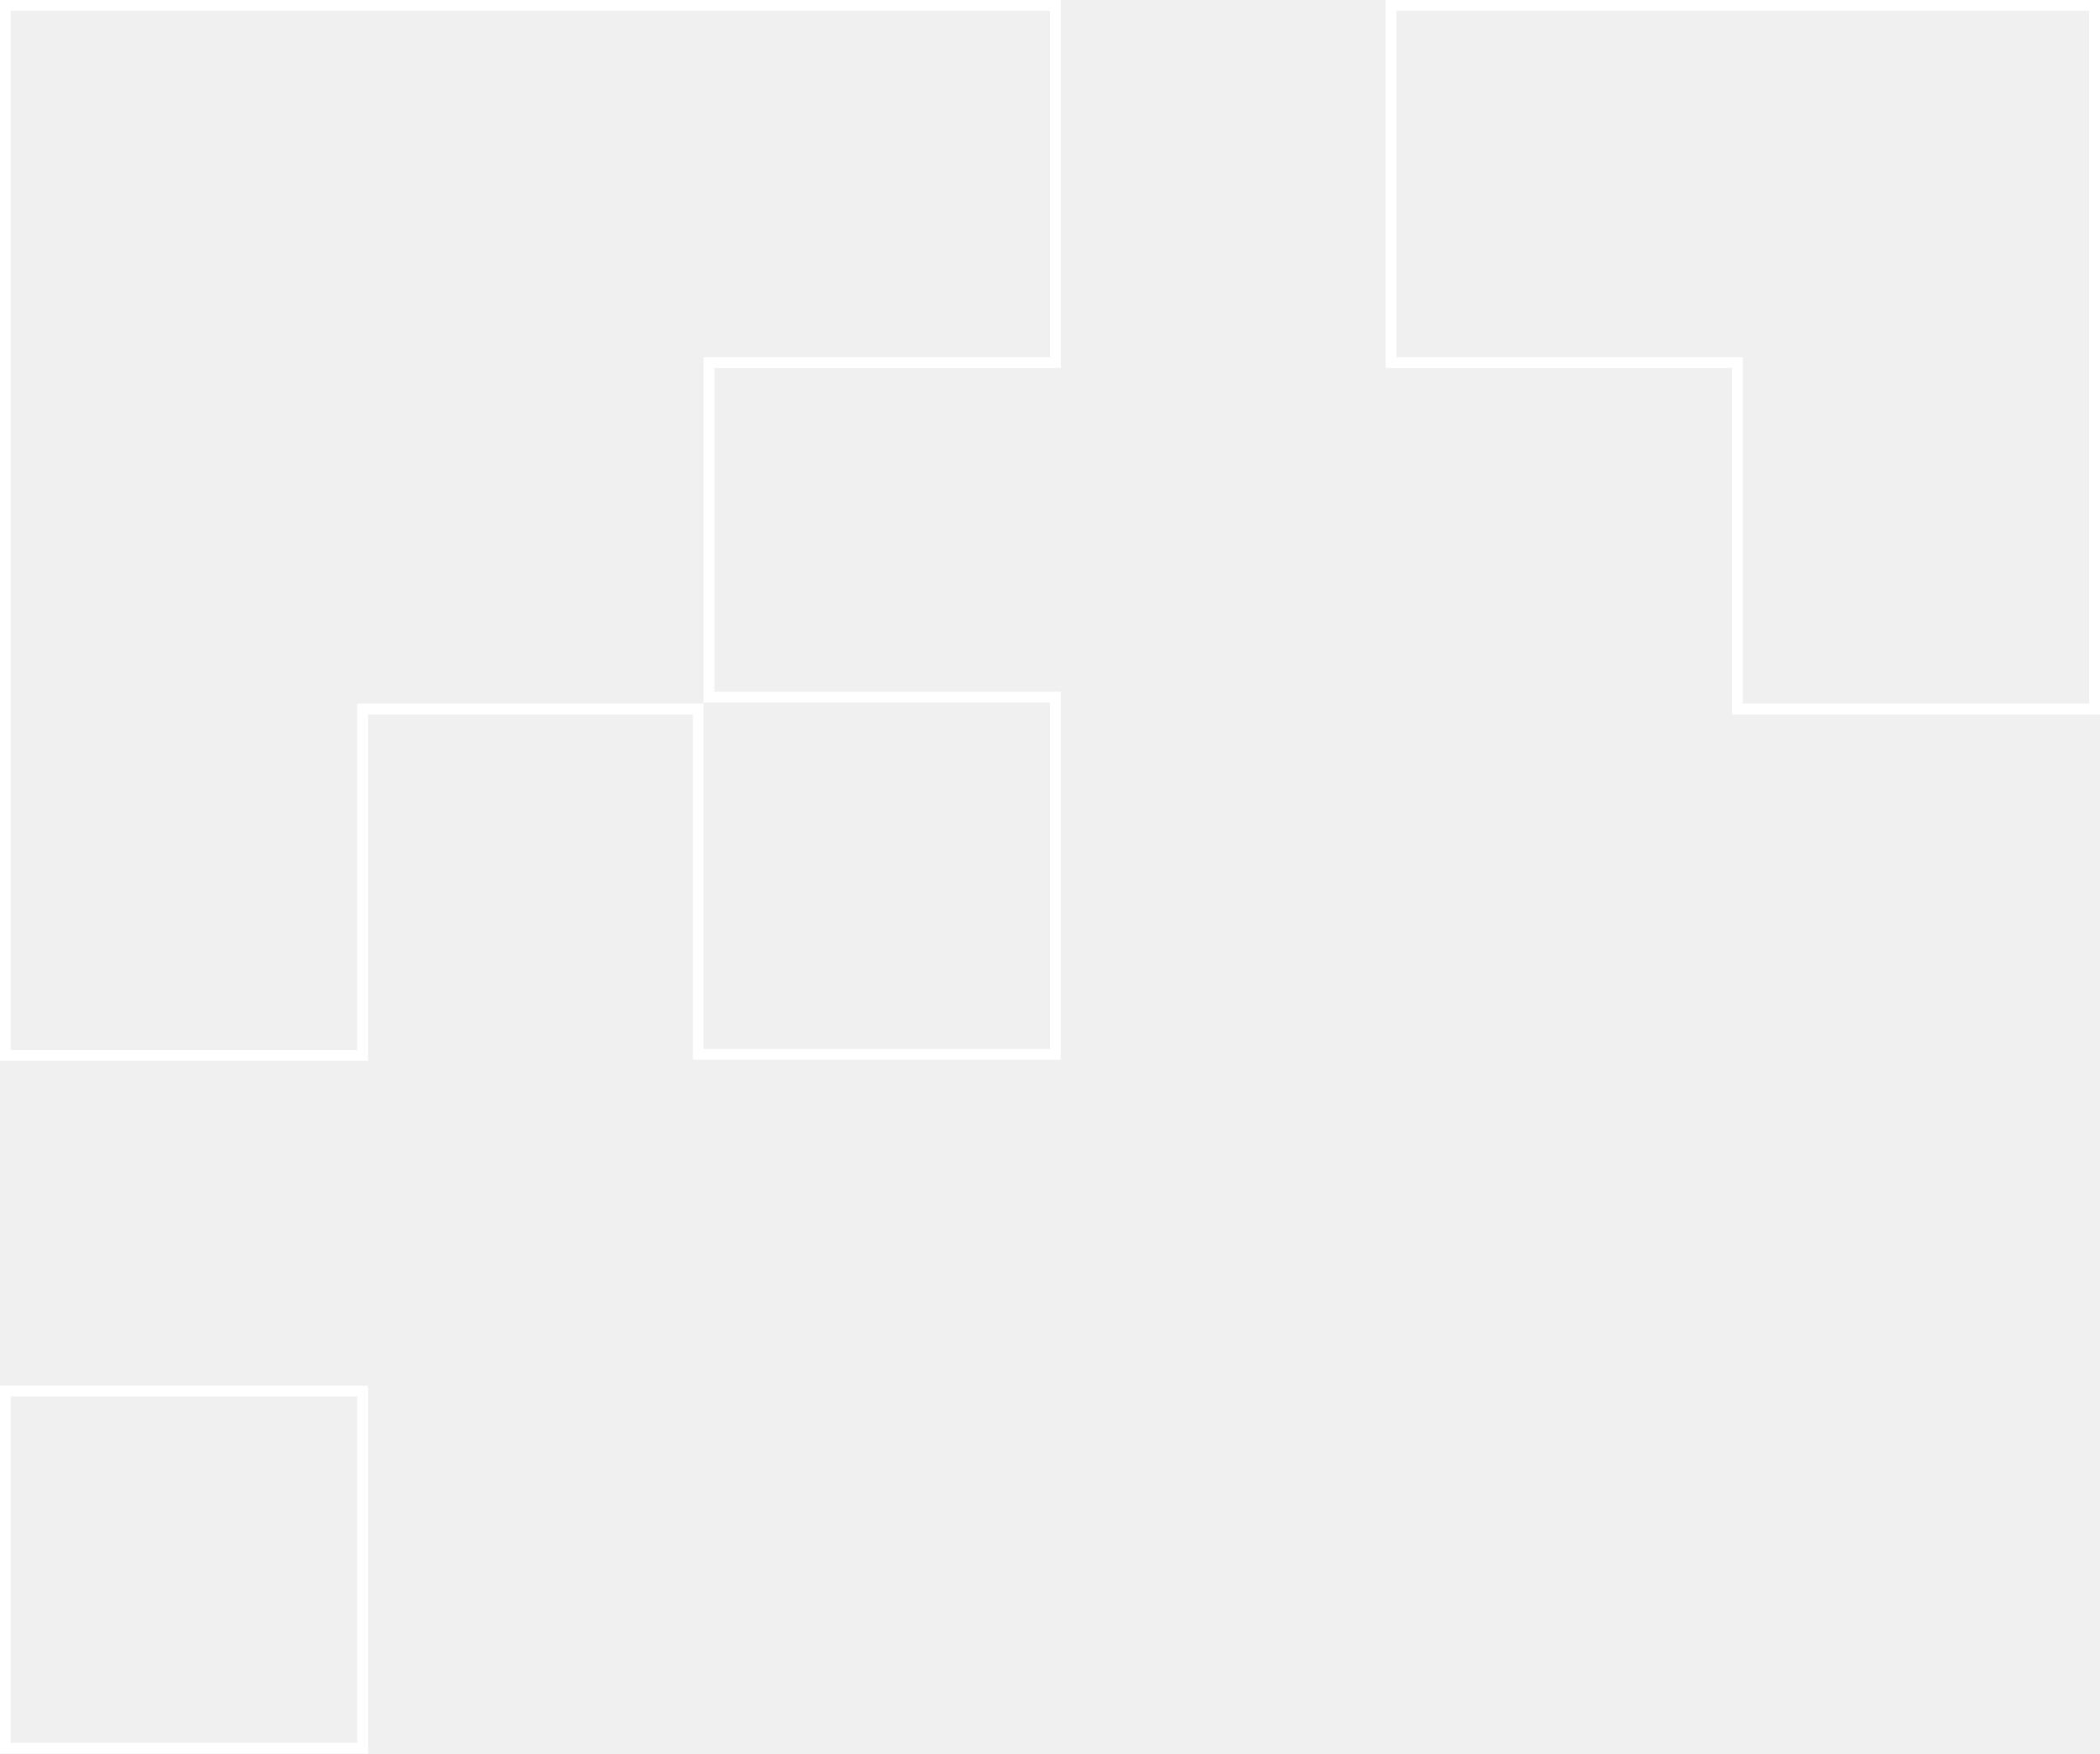
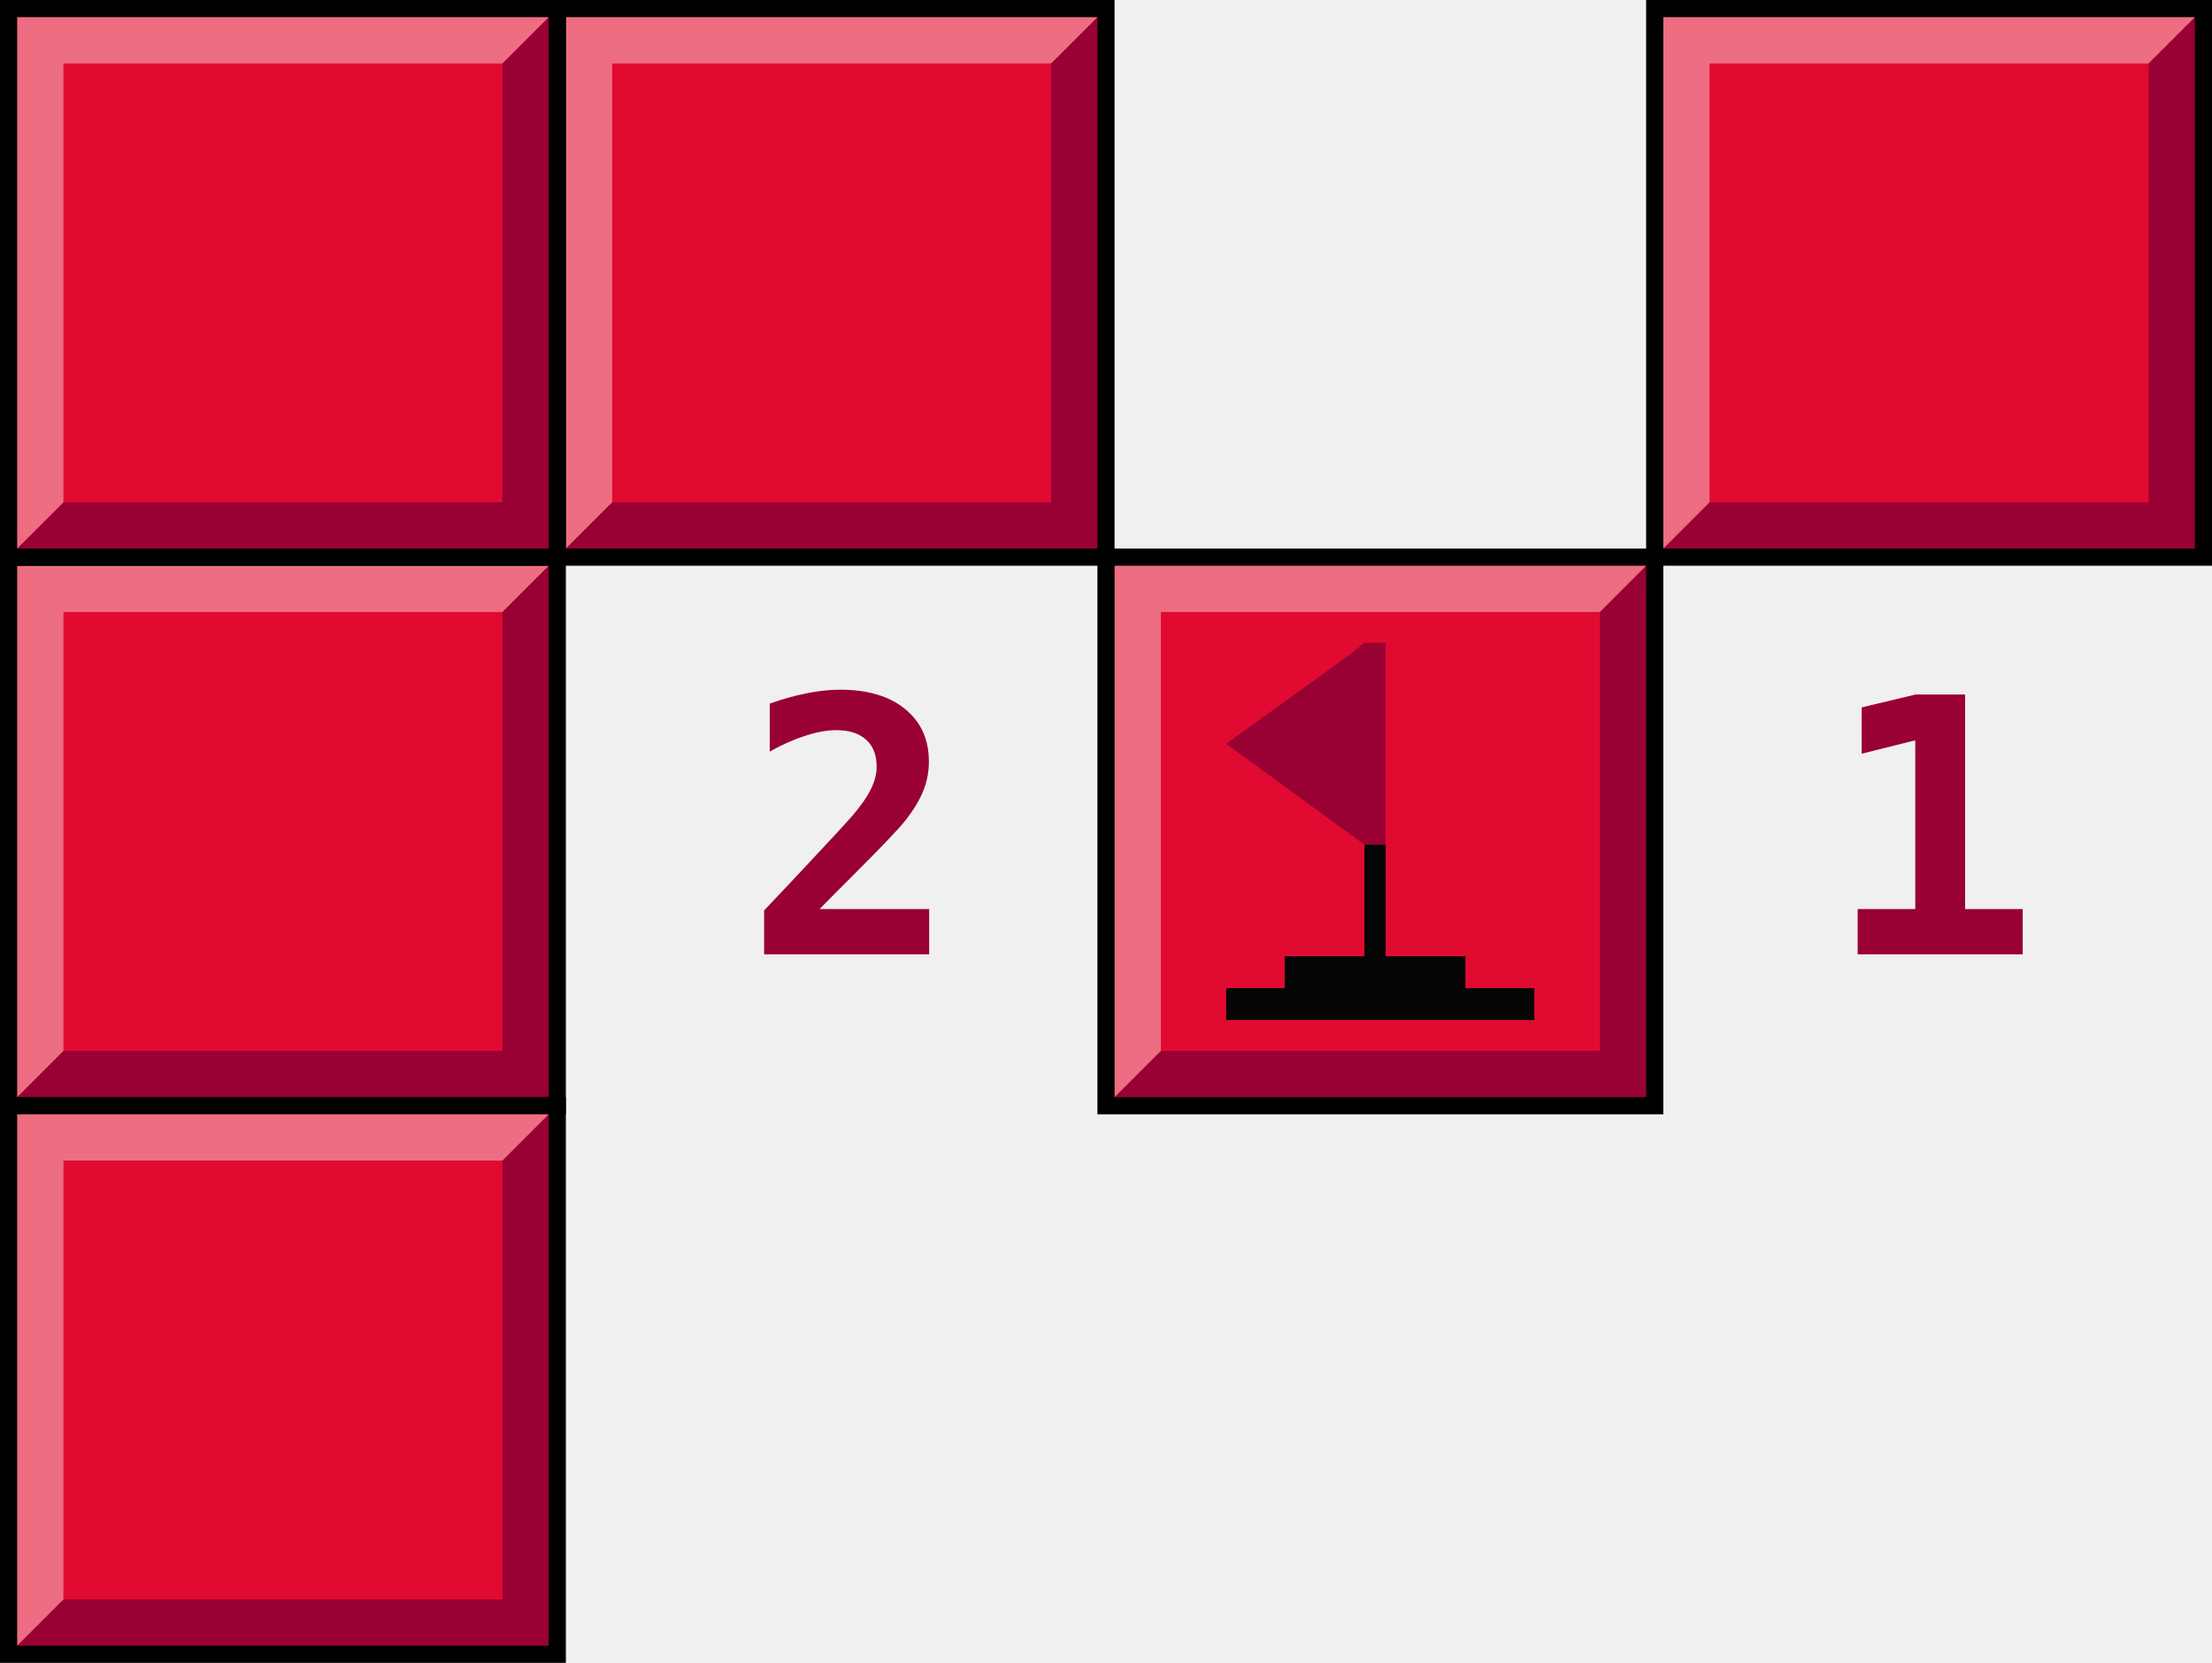
- <svg xmlns="http://www.w3.org/2000/svg" version="1.1" id="Warstwa_1" x="0px" y="0px" viewBox="0 0 194 162" style="enable-background:new 0 0 194 162;" xml:space="preserve">
-   <style type="text/css">
- 	.st0{fill:none;stroke:#FFFFFF;stroke-miterlimit:10;}
- </style>
-   <g>
-     <polygon class="st0" points="64.5,65.5 33.5,65.5 33.5,97.5 0.5,97.5 0.5,65.5 0.5,64.5 0.5,33.5 0.5,32.5 0.5,0.5 32.5,0.5    33.5,0.5 64.5,0.5 65.5,0.5 97.5,0.5 97.5,33.5 65.5,33.5 65.5,64.4 97.5,64.4 97.5,97.4 64.5,97.4  " />
-     <polygon class="st0" points="160.5,33.5 128.5,33.5 128.5,0.5 160.5,0.5 161.5,0.5 193.5,0.5 193.5,32.5 193.5,33.5 193.5,65.5    160.5,65.5  " />
-     <rect x="0.5" y="128.5" class="st0" width="33" height="33" />
+ <svg xmlns="http://www.w3.org/2000/svg" viewBox="0 0 129 97">
+   <defs>
+     <style>.cls-1,.cls-2{fill:#e10b31;}.cls-1,.cls-7{stroke:#000;stroke-miterlimit:10;}.cls-3{clip-path:url(#clip-path);}.cls-4{isolation:isolate;}.cls-5,.cls-8{fill:#903;}.cls-6{fill:#fff;opacity:0.4;}.cls-7{fill:none;}.cls-8{font-size:20.8px;font-family:Inconsolata-Bold, Inconsolata;font-weight:700;}.cls-9{clip-path:url(#clip-path-2);}.cls-10{clip-path:url(#clip-path-3);}.cls-11{clip-path:url(#clip-path-4);}.cls-12{clip-path:url(#clip-path-5);}.cls-13{clip-path:url(#clip-path-6);}.cls-14{fill:#050505;}</style>
+     <clipPath id="clip-path">
+       <rect class="cls-1" x="32.5" y="0.5" width="32" height="32" />
+     </clipPath>
+     <clipPath id="clip-path-2">
+       <rect class="cls-1" x="0.5" y="32.5" width="32" height="32" />
+     </clipPath>
+     <clipPath id="clip-path-3">
+       <rect class="cls-1" x="0.5" y="64.5" width="32" height="32" />
+     </clipPath>
+     <clipPath id="clip-path-4">
+       <rect class="cls-1" x="0.5" y="0.5" width="32" height="32" />
+     </clipPath>
+     <clipPath id="clip-path-5">
+       <rect class="cls-1" x="96.5" y="0.5" width="32" height="32" />
+     </clipPath>
+     <clipPath id="clip-path-6">
+       <rect class="cls-1" x="64.5" y="32.5" width="32" height="32" />
+     </clipPath>
+   </defs>
+   <g id="Layer_2" data-name="Layer 2">
+     <g id="Modale">
+       <rect class="cls-2" x="32.5" y="0.5" width="32" height="32" />
+       <g class="cls-3">
+         <g class="cls-4">
+           <polygon class="cls-5" points="61.3 3.7 61.3 29.3 35.7 29.3 32.5 32.5 64.5 32.5 64.5 0.5 61.3 3.7" />
+           <polygon class="cls-6" points="32.5 0.5 32.5 32.5 35.7 29.3 35.7 3.7 61.3 3.7 64.5 0.5 32.5 0.5" />
+         </g>
+       </g>
+       <rect class="cls-7" x="32.5" y="0.5" width="32" height="32" />
+       <text class="cls-8" transform="translate(43.39 55.67)">2</text>
+       <rect class="cls-2" x="0.5" y="32.5" width="32" height="32" />
+       <g class="cls-9">
+         <g class="cls-4">
+           <polygon class="cls-5" points="29.3 35.7 29.3 61.3 3.7 61.3 0.5 64.5 32.5 64.5 32.5 32.5 29.3 35.7" />
+           <polygon class="cls-6" points="0.5 32.5 0.5 64.5 3.7 61.3 3.7 35.7 29.3 35.7 32.5 32.5 0.5 32.5" />
+         </g>
+       </g>
+       <rect class="cls-7" x="0.5" y="32.5" width="32" height="32" />
+       <rect class="cls-2" x="0.5" y="64.5" width="32" height="32" />
+       <g class="cls-10">
+         <g class="cls-4">
+           <polygon class="cls-5" points="29.3 67.7 29.3 93.3 3.7 93.3 0.5 96.5 32.5 96.5 32.5 64.5 29.3 67.7" />
+           <polygon class="cls-6" points="0.5 64.5 0.5 96.5 3.7 93.3 3.7 67.7 29.3 67.7 32.5 64.5 0.5 64.5" />
+         </g>
+       </g>
+       <rect class="cls-7" x="0.5" y="64.5" width="32" height="32" />
+       <rect class="cls-2" x="0.5" y="0.5" width="32" height="32" />
+       <g class="cls-11">
+         <g class="cls-4">
+           <polygon class="cls-5" points="29.3 3.7 29.3 29.3 3.7 29.3 0.5 32.5 32.5 32.5 32.5 0.5 29.3 3.7" />
+           <polygon class="cls-6" points="0.5 0.5 0.5 32.5 3.7 29.3 3.7 3.7 29.3 3.7 32.5 0.5 0.5 0.5" />
+         </g>
+       </g>
+       <rect class="cls-7" x="0.5" y="0.5" width="32" height="32" />
+       <rect class="cls-2" x="96.5" y="0.5" width="32" height="32" />
+       <g class="cls-12">
+         <g class="cls-4">
+           <polygon class="cls-5" points="125.3 3.7 125.3 29.3 99.7 29.3 96.5 32.5 128.5 32.5 128.5 0.5 125.3 3.7" />
+           <polygon class="cls-6" points="96.5 0.5 96.5 32.5 99.7 29.3 99.7 3.7 125.3 3.7 128.5 0.5 96.5 0.5" />
+         </g>
+       </g>
+       <rect class="cls-7" x="96.5" y="0.5" width="32" height="32" />
+       <rect class="cls-2" x="64.5" y="32.5" width="32" height="32" />
+       <g class="cls-13">
+         <g class="cls-4">
+           <polygon class="cls-5" points="93.3 35.7 93.3 61.3 67.7 61.3 64.5 64.5 96.5 64.5 96.5 32.5 93.3 35.7" />
+           <polygon class="cls-6" points="64.5 32.5 64.5 64.5 67.7 61.3 67.7 35.7 93.3 35.7 96.5 32.5 64.5 32.5" />
+         </g>
+       </g>
+       <rect class="cls-7" x="64.5" y="32.5" width="32" height="32" />
+       <text class="cls-8" transform="translate(106.43 55.67)">1</text>
+       <polygon class="cls-5" points="79.57 37.5 78.85 38.09 71.51 43.39 79.57 49.27 79.57 37.5" />
+       <rect class="cls-5" x="79.57" y="37.5" width="1.24" height="11.77" />
+       <rect class="cls-14" x="74.92" y="55.78" width="10.54" height="1.86" />
+       <rect class="cls-14" x="71.51" y="57.64" width="17.97" height="1.86" />
+       <rect class="cls-14" x="79.57" y="49.27" width="1.24" height="7.13" />
+     </g>
  </g>
</svg>
